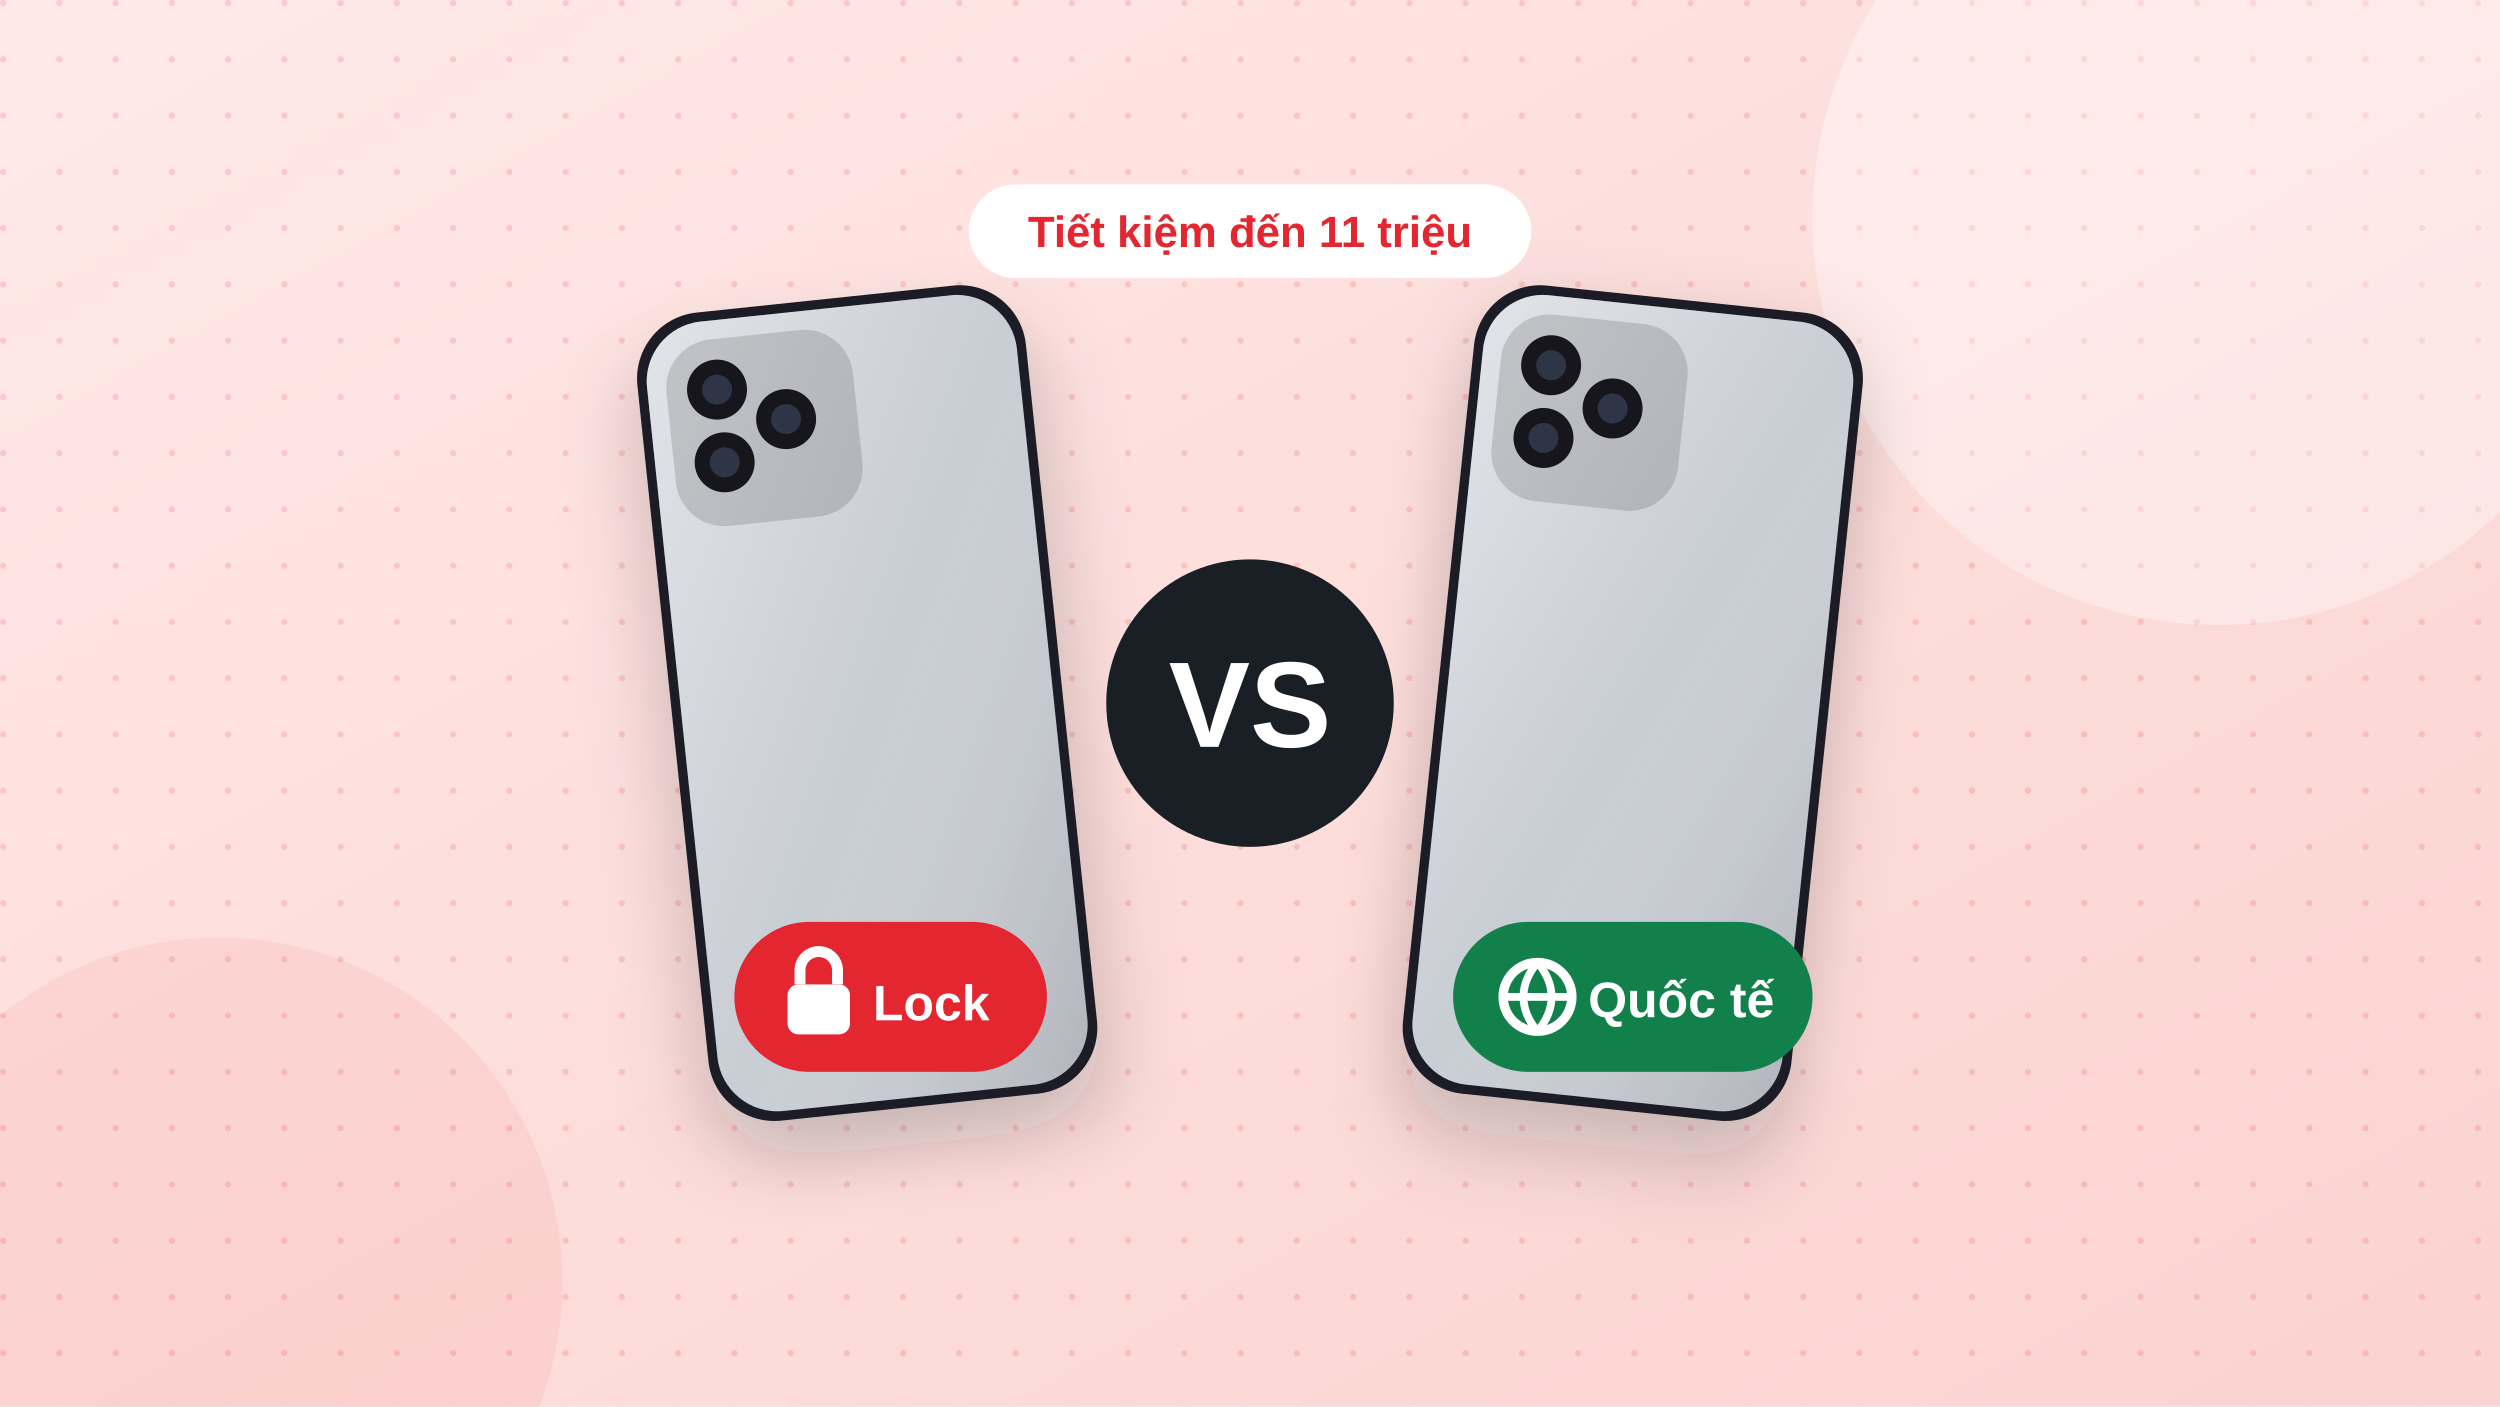
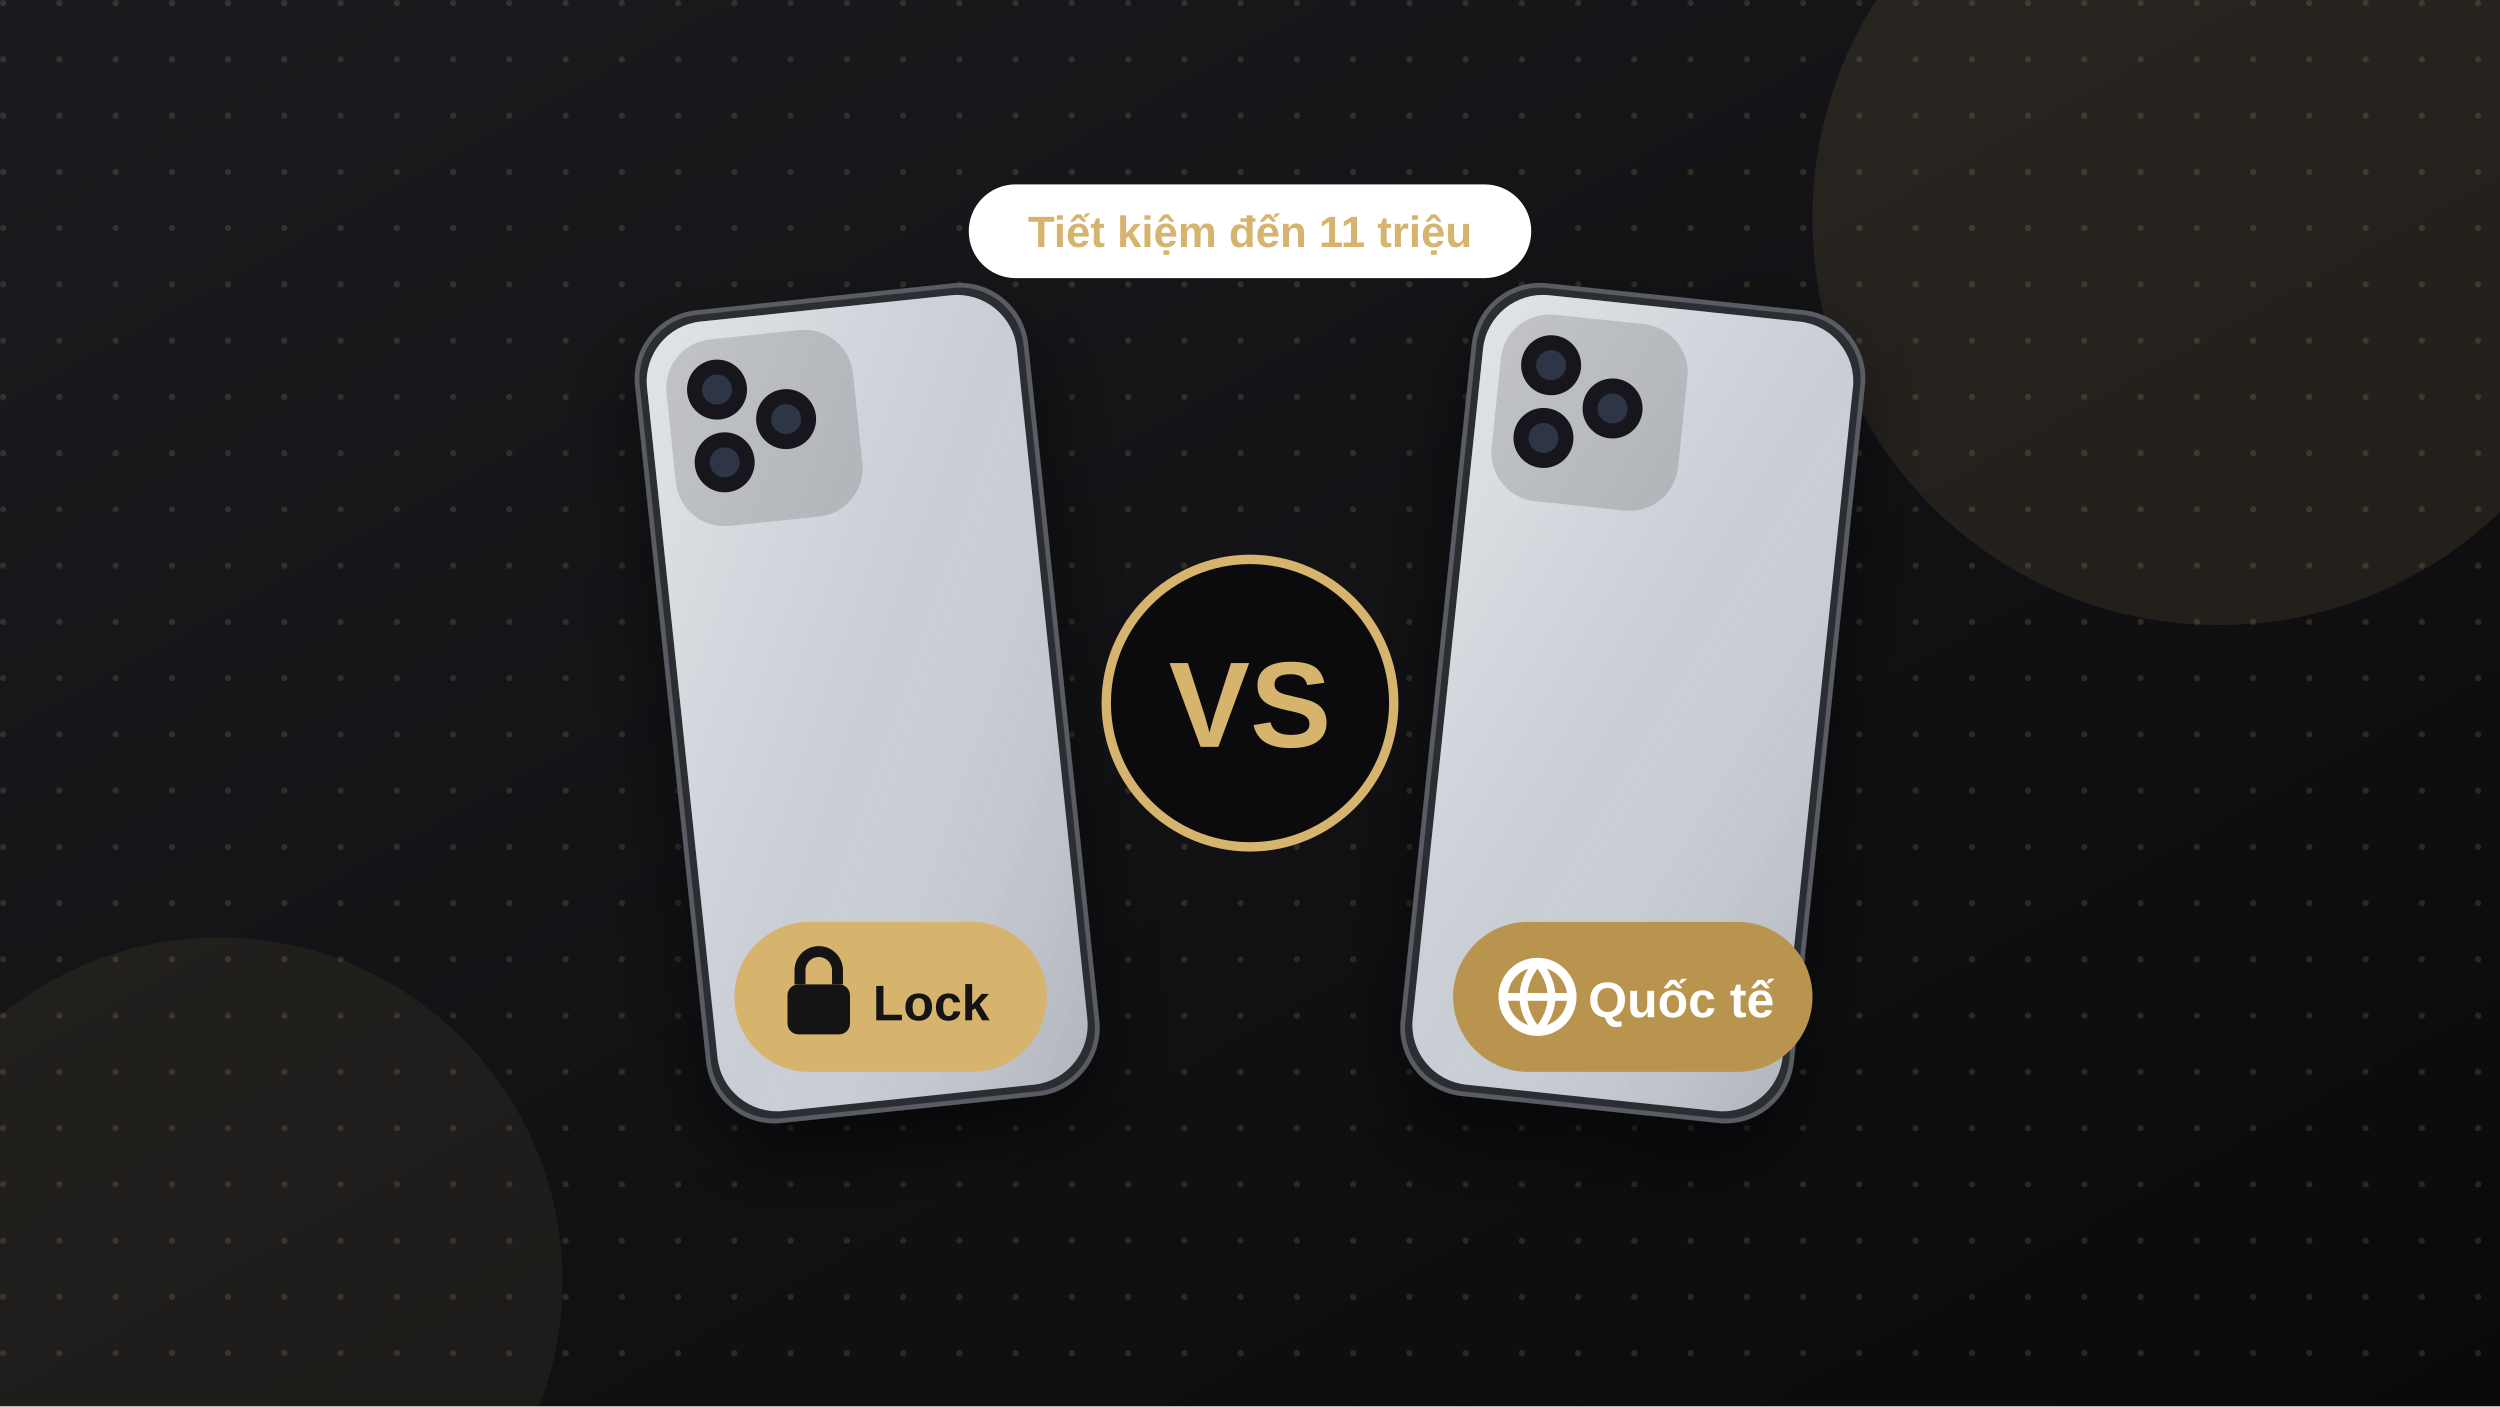
<svg xmlns="http://www.w3.org/2000/svg" viewBox="0 0 1600 900" width="1600" height="900">
  <defs>
    <linearGradient id="bg1" x1="0" y1="0" x2="1" y2="1">
-       <stop offset="0" stop-color="#FFE9E7" />
-       <stop offset="1" stop-color="#FBD3D0" />
+       <stop offset="0" stop-color="#1B1B1F" />
+       <stop offset="1" stop-color="#0A0A0C" />
    </linearGradient>
    <linearGradient id="sh1" x1="0" y1="0" x2="1" y2="1">
      <stop offset="0" stop-color="#fff" stop-opacity=".45" />
      <stop offset=".5" stop-color="#fff" stop-opacity="0" />
      <stop offset="1" stop-color="#000" stop-opacity=".12" />
    </linearGradient>
    <filter id="ds1" x="-30%" y="-30%" width="160%" height="160%">
-       <feDropShadow dx="0" dy="24" stdDeviation="26" flood-color="#1A1E25" flood-opacity=".22" />
+       <feDropShadow dx="0" dy="24" stdDeviation="26" flood-color="#000" flood-opacity=".55" />
    </filter>
    <pattern id="dots1" width="36" height="36" patternUnits="userSpaceOnUse">
-       <circle cx="2" cy="2" r="2" fill="#E3262F" opacity=".16" />
+       <circle cx="2" cy="2" r="2" fill="#D6B46E" opacity=".16" />
    </pattern>
  </defs>
  <rect width="1600" height="900" fill="url(#bg1)" />
  <rect width="1600" height="900" fill="url(#dots1)" />
-   <circle cx="1420" cy="140" r="260" fill="#fff" opacity=".35" />
-   <circle cx="140" cy="820" r="220" fill="#E3262F" opacity=".07" />
+   <circle cx="1420" cy="140" r="260" fill="#D6B46E" opacity=".10" />
+   <circle cx="140" cy="820" r="220" fill="#D6B46E" opacity=".07" />
  <g transform="rotate(-6 555.0 450.0)" filter="url(#ds1)">
-     <rect x="430" y="190" width="250" height="520" rx="42.5" fill="#1A1E25" />
+     <rect x="430" y="190" width="250" height="520" rx="42.5" fill="#2C2D33" stroke="#5A5C64" stroke-width="3" />
    <rect x="436" y="196" width="238" height="508" rx="38.5" fill="#C9CDD4" />
    <rect x="436" y="196" width="238" height="508" rx="38.5" fill="url(#sh1)" />
    <rect x="448" y="208" width="120.0" height="120.0" rx="31.2" fill="#000" opacity=".14" />
    <circle cx="480.4" cy="240.4" r="19.2" fill="#14161b" />
    <circle cx="480.4" cy="240.4" r="9.6" fill="#2e3646" />
    <circle cx="480.4" cy="287.2" r="19.2" fill="#14161b" />
    <circle cx="480.4" cy="287.2" r="9.6" fill="#2e3646" />
    <circle cx="522.4" cy="263.8" r="19.2" fill="#14161b" />
    <circle cx="522.4" cy="263.8" r="9.6" fill="#2e3646" />
  </g>
  <g transform="rotate(6 1045.0 450.0)" filter="url(#ds1)">
-     <rect x="920" y="190" width="250" height="520" rx="42.5" fill="#1A1E25" />
+     <rect x="920" y="190" width="250" height="520" rx="42.5" fill="#2C2D33" stroke="#5A5C64" stroke-width="3" />
    <rect x="926" y="196" width="238" height="508" rx="38.5" fill="#C9CDD4" />
    <rect x="926" y="196" width="238" height="508" rx="38.5" fill="url(#sh1)" />
    <rect x="938" y="208" width="120.0" height="120.0" rx="31.2" fill="#000" opacity=".14" />
    <circle cx="970.4" cy="240.4" r="19.2" fill="#14161b" />
    <circle cx="970.4" cy="240.4" r="9.6" fill="#2e3646" />
    <circle cx="970.4" cy="287.2" r="19.2" fill="#14161b" />
    <circle cx="970.4" cy="287.2" r="9.6" fill="#2e3646" />
    <circle cx="1012.4" cy="263.8" r="19.2" fill="#14161b" />
    <circle cx="1012.4" cy="263.8" r="9.6" fill="#2e3646" />
  </g>
-   <circle cx="800" cy="450" r="92" fill="#1A1E25" />
-   <text x="800" y="478" font-family="Lexend, 'Be Vietnam Pro', Arial, sans-serif" font-size="78" font-weight="700" fill="#FFFFFF" text-anchor="middle" opacity="1">VS</text>
+   <circle cx="800" cy="450" r="92" fill="#0B0B0D" stroke="#D6B46E" stroke-width="6" />
+   <text x="800" y="478" font-family="Lexend, 'Be Vietnam Pro', Arial, sans-serif" font-size="78" font-weight="700" fill="#D6B46E" text-anchor="middle" opacity="1">VS</text>
  <g transform="translate(470 590)">
-     <rect width="200" height="96" rx="48" fill="#E3262F" />
-     <rect x="34" y="40" width="40" height="32" rx="7" fill="#fff" />
-     <path d="M42 40 v-9 a12 12 0 0 1 24 0 v9" fill="none" stroke="#fff" stroke-width="7" />
-     <text x="126" y="63" font-family="Lexend, 'Be Vietnam Pro', Arial, sans-serif" font-size="32" font-weight="700" fill="#FFFFFF" text-anchor="middle" opacity="1">Lock</text>
+     <rect width="200" height="96" rx="48" fill="#D6B46E" />
+     <rect x="34" y="40" width="40" height="32" rx="7" fill="#141414" />
+     <path d="M42 40 v-9 a12 12 0 0 1 24 0 v9" fill="none" stroke="#141414" stroke-width="7" />
+     <text x="126" y="63" font-family="Lexend, 'Be Vietnam Pro', Arial, sans-serif" font-size="32" font-weight="700" fill="#141414" text-anchor="middle" opacity="1">Lock</text>
  </g>
  <g transform="translate(930 590)">
-     <rect width="230" height="96" rx="48" fill="#12804A" />
+     <rect width="230" height="96" rx="48" fill="#B8944F" />
    <circle cx="54" cy="48" r="22" fill="none" stroke="#fff" stroke-width="6" />
    <path d="M32 48 h44 M54 26 c12 14 12 30 0 44 M54 26 c-12 14 -12 30 0 44" fill="none" stroke="#fff" stroke-width="5" />
    <text x="146" y="61" font-family="Lexend, 'Be Vietnam Pro', Arial, sans-serif" font-size="32" font-weight="700" fill="#FFFFFF" text-anchor="middle" opacity="1">Quốc tế</text>
  </g>
  <rect x="620" y="118" width="360" height="60" rx="30.0" fill="#FFFFFF" />
-   <text x="800.0" y="158.08" font-family="Lexend, 'Be Vietnam Pro', Arial, sans-serif" font-size="28" font-weight="700" fill="#E3262F" text-anchor="middle" opacity="1">Tiết kiệm đến 11 triệu</text>
+   <text x="800.0" y="158.08" font-family="Lexend, 'Be Vietnam Pro', Arial, sans-serif" font-size="28" font-weight="700" fill="#D6B46E" text-anchor="middle" opacity="1">Tiết kiệm đến 11 triệu</text>
</svg>
